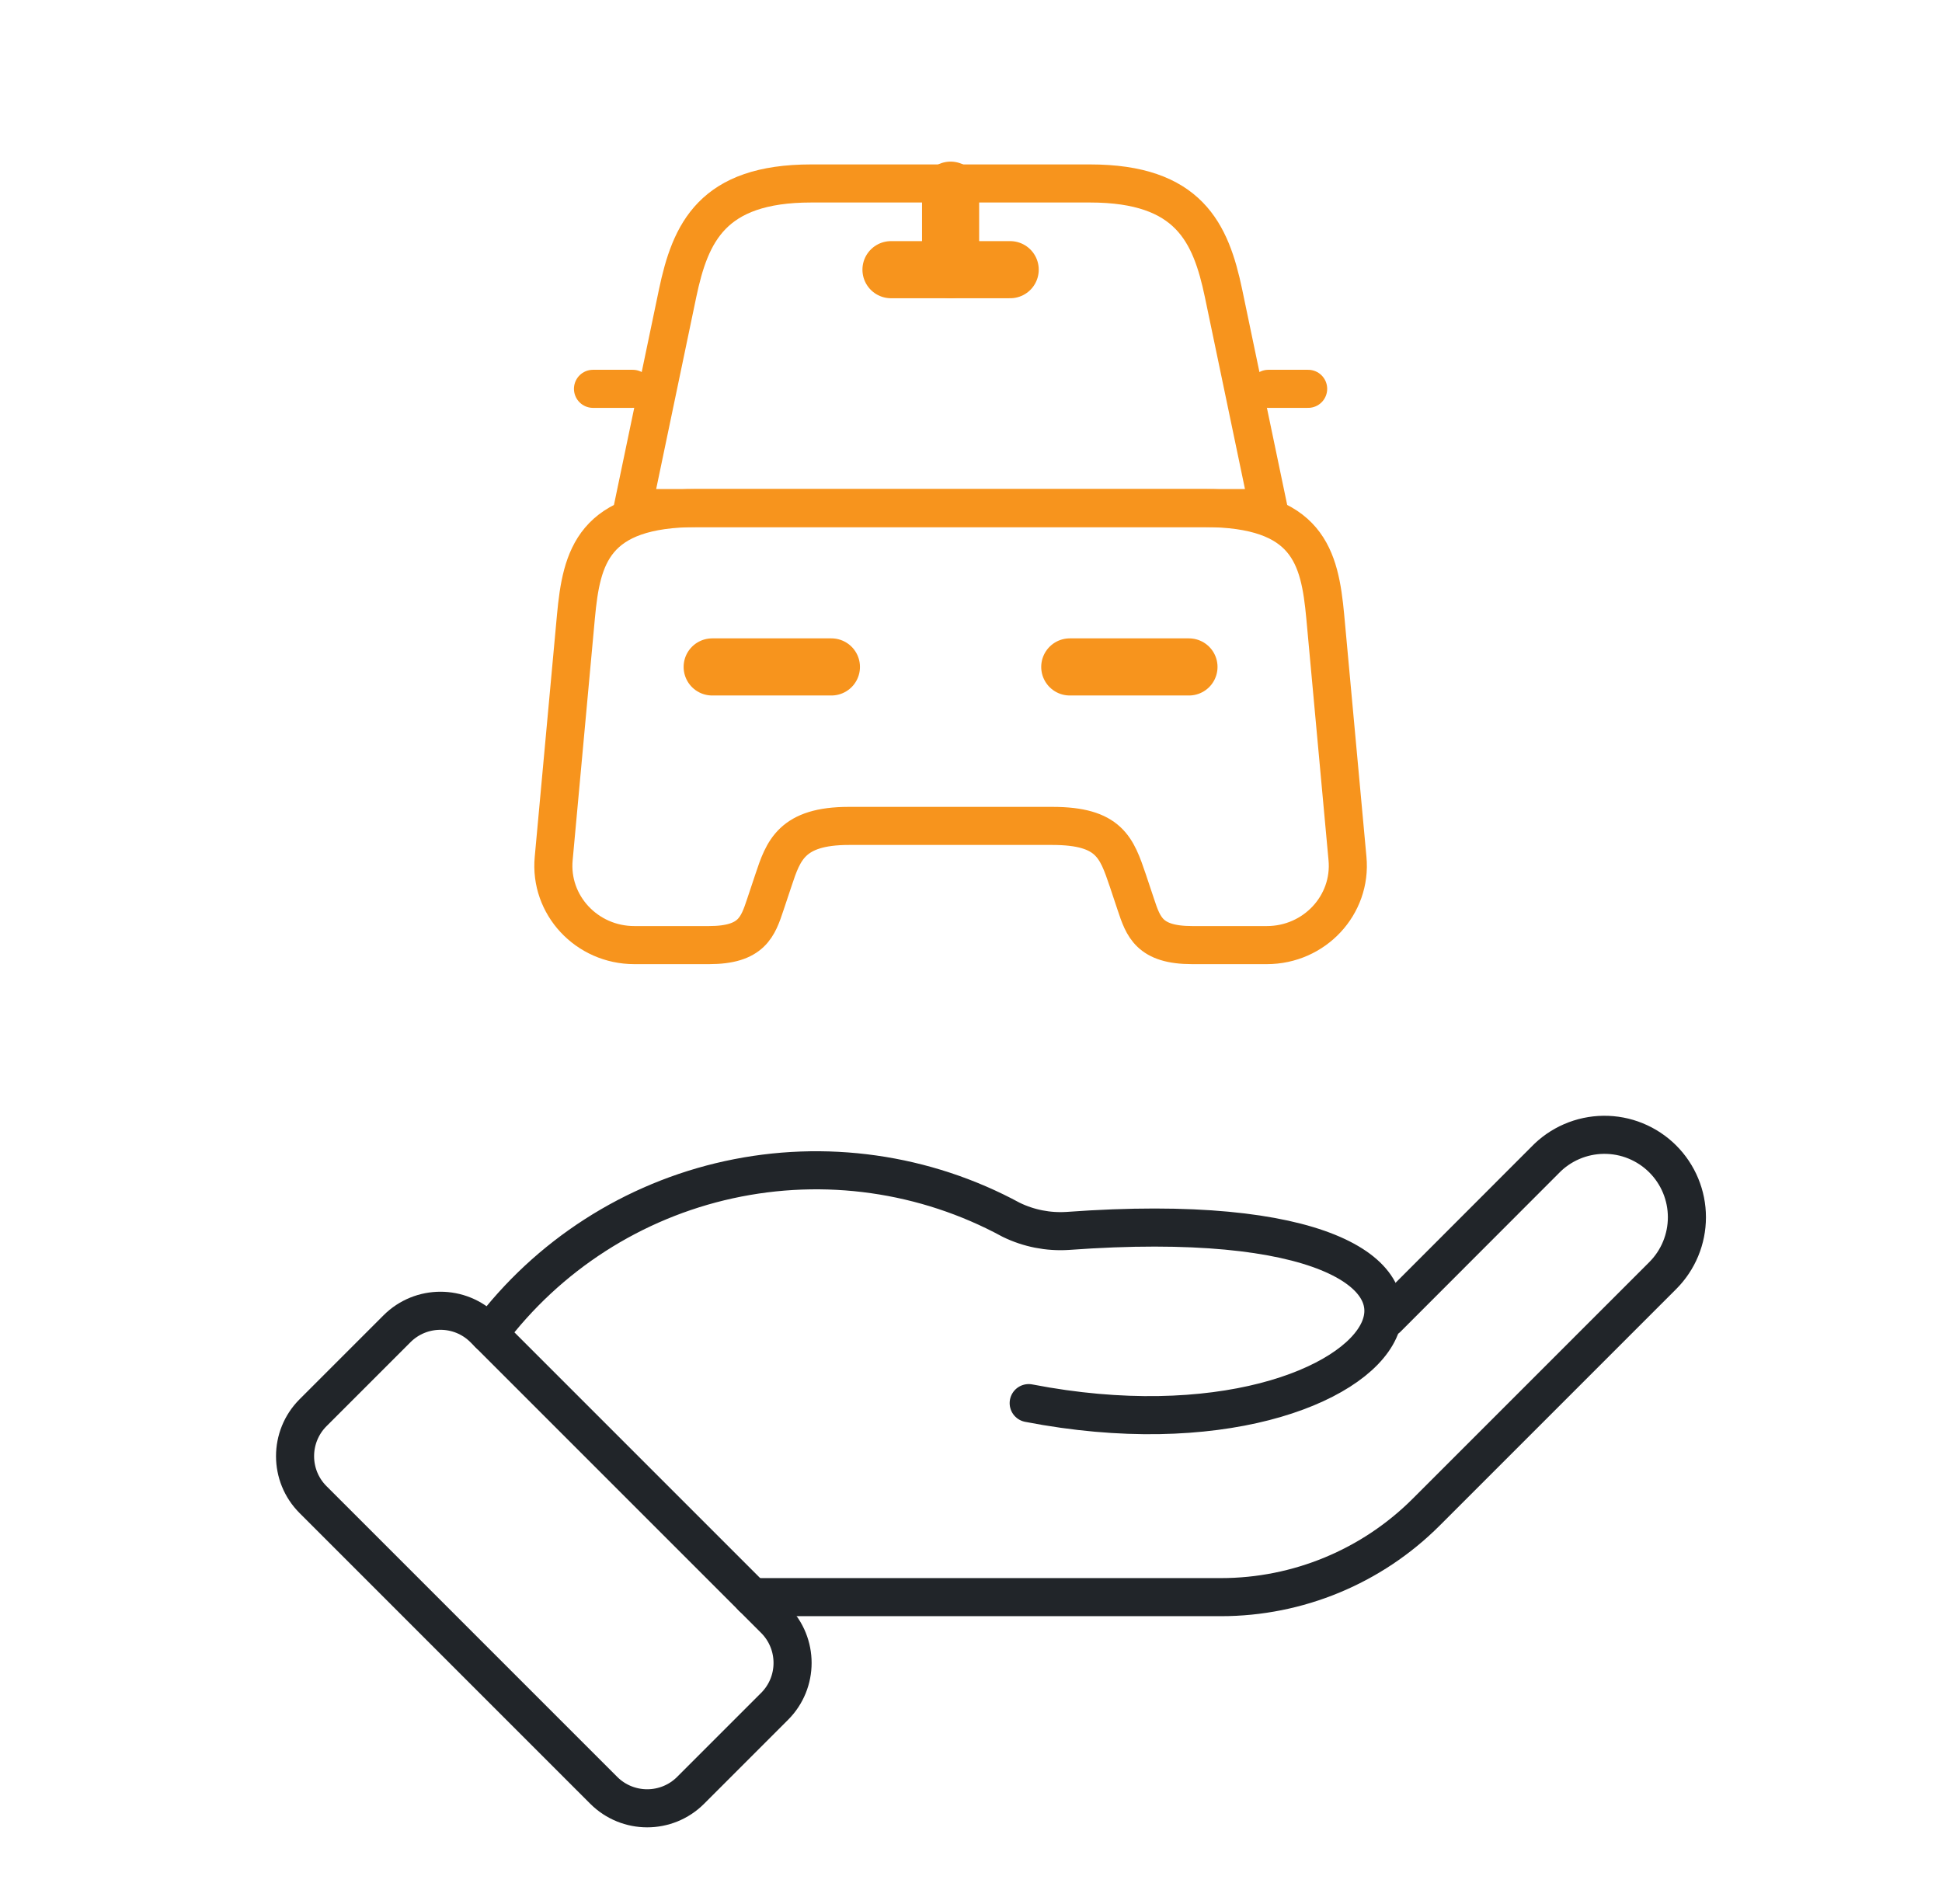
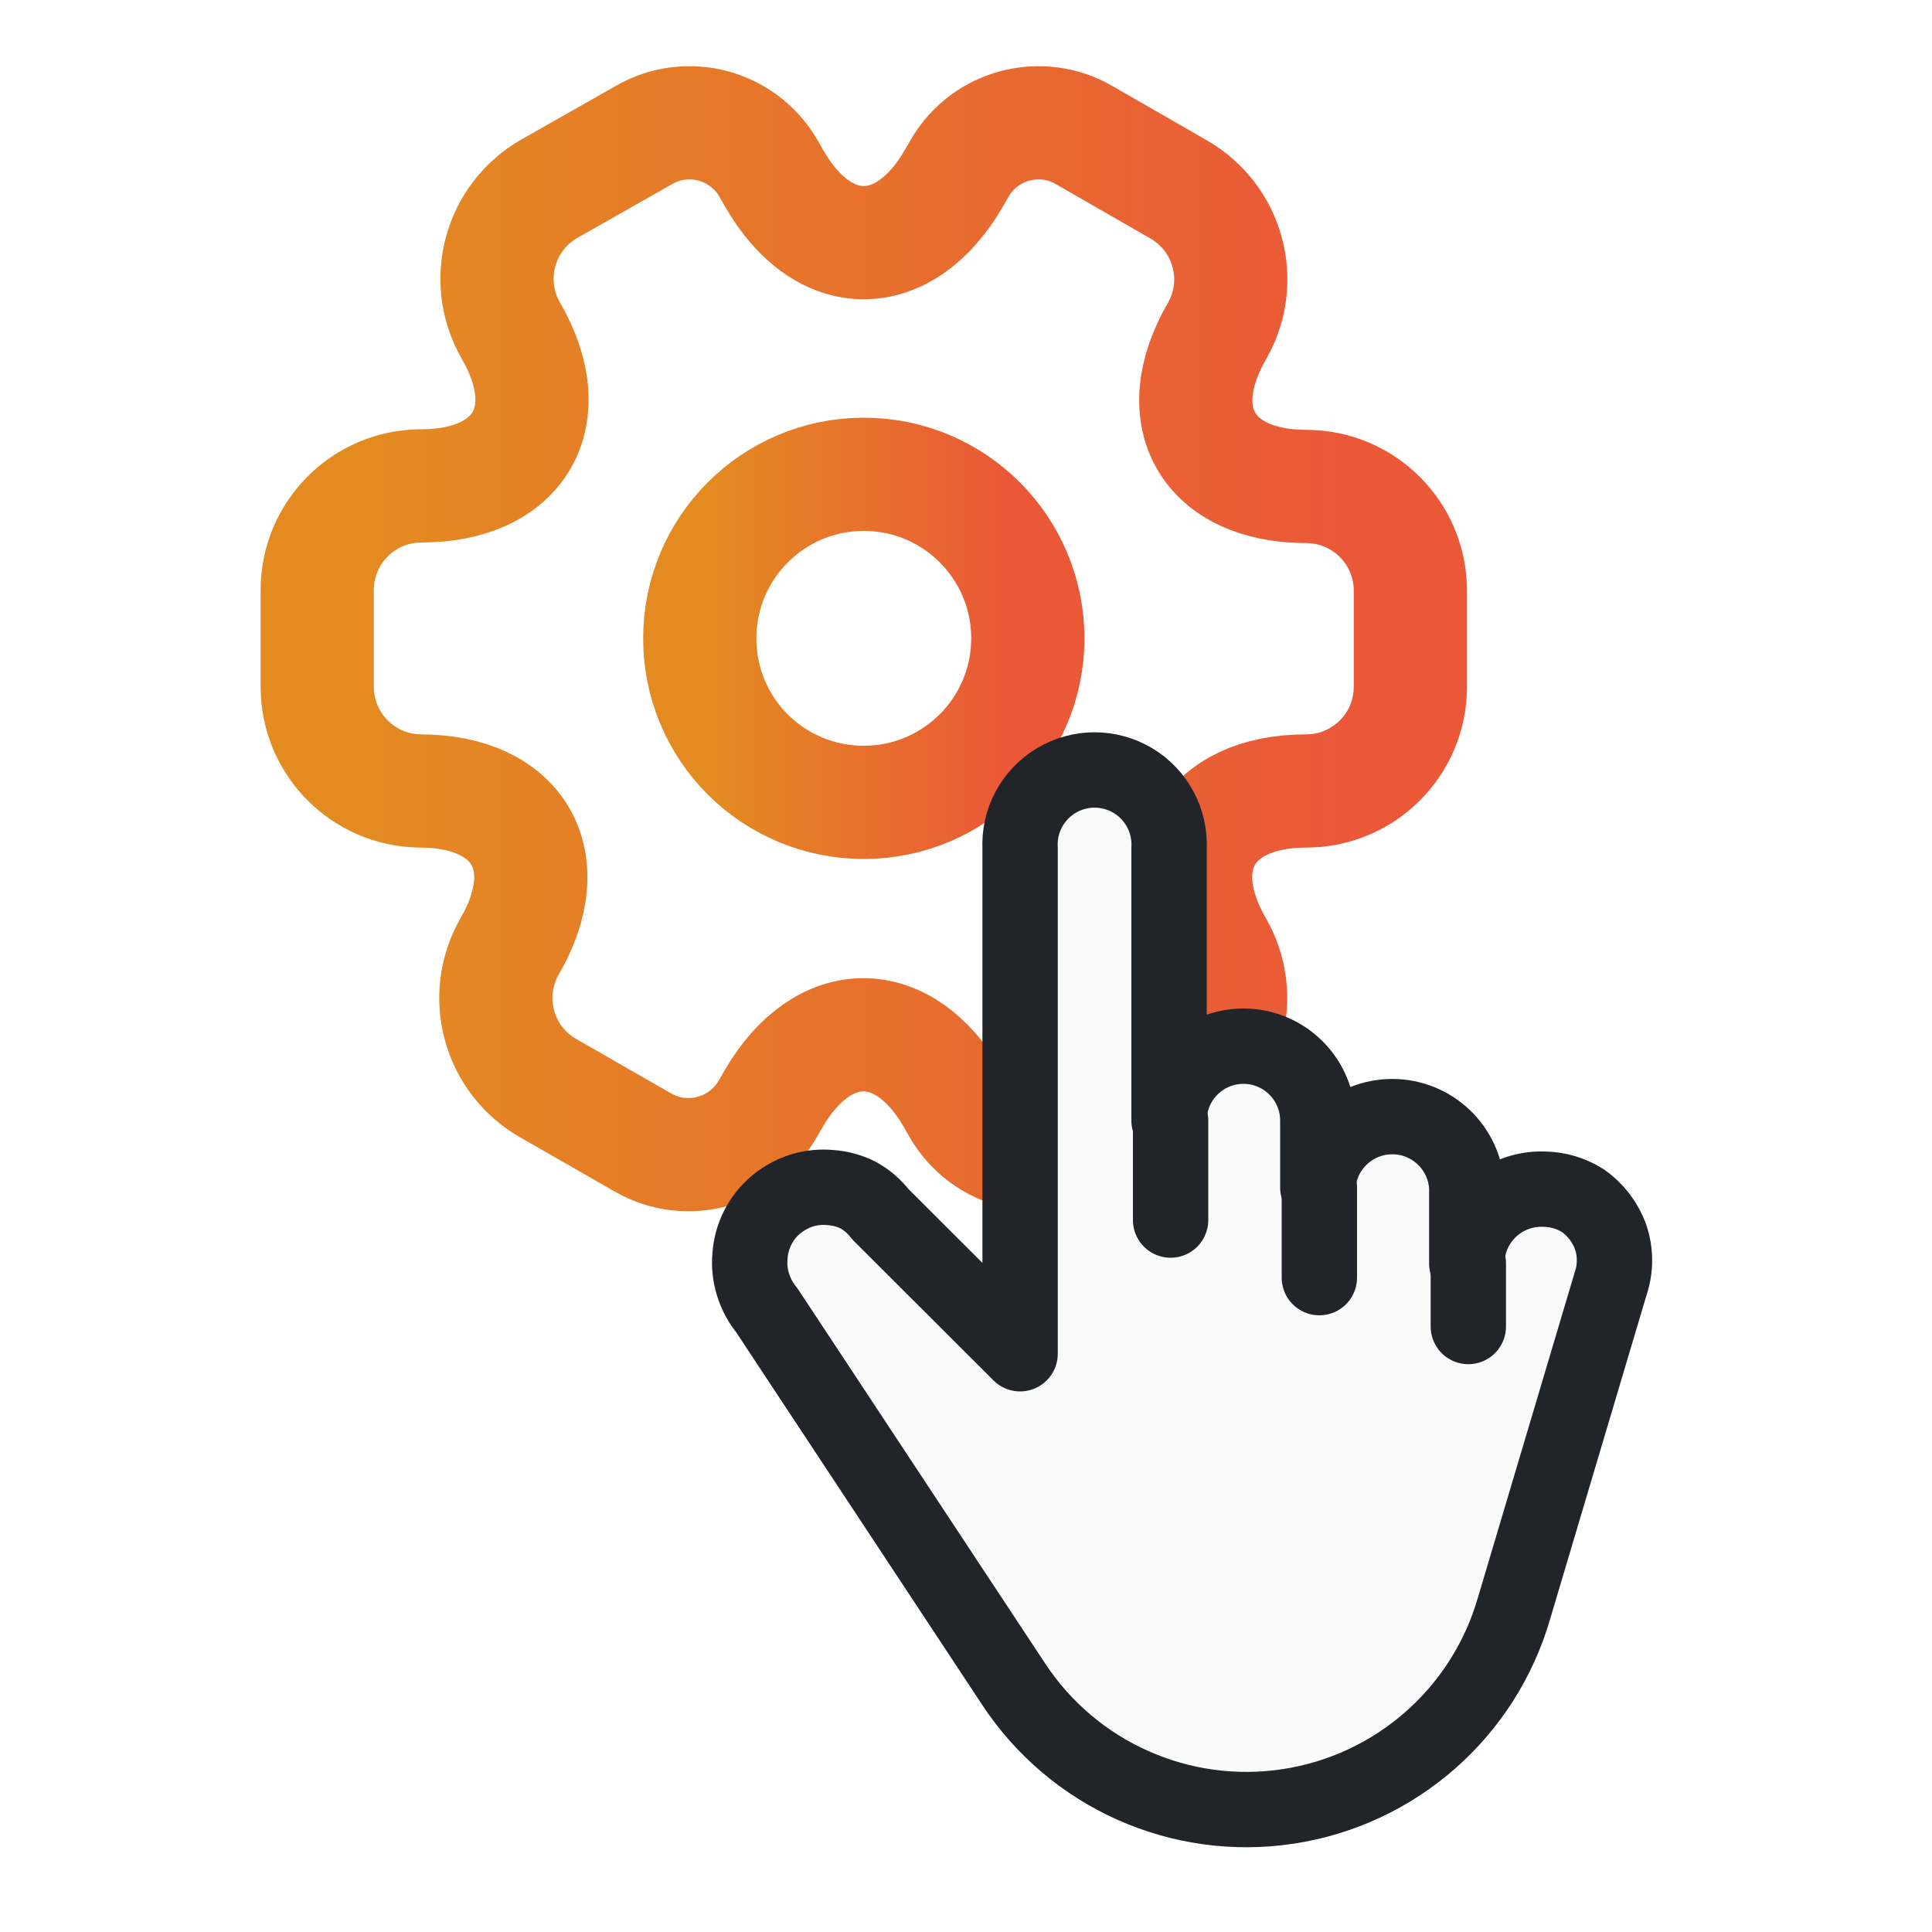
- <svg xmlns="http://www.w3.org/2000/svg" width="51" height="50" viewBox="0 0 51 50" fill="none">
-   <mask id="mask0_3291_3100" style="mask-type:alpha" maskUnits="userSpaceOnUse" x="0" y="0" width="51" height="50">
-     <rect x="0.65" y="0.5" width="49.5" height="49.5" fill="#D9D9D9" />
-   </mask>
-   <g mask="url(#mask0_3291_3100)">
-     <path d="M28.626 4.818H21.301C18.703 4.818 18.13 6.112 17.796 7.698L16.617 13.342H33.31L32.131 7.698C31.797 6.112 31.224 4.818 28.626 4.818Z" stroke="#F7941D" stroke-linecap="round" stroke-linejoin="round" />
-     <path d="M35.387 22.544C35.502 23.765 34.521 24.819 33.269 24.819H31.307C30.181 24.819 30.024 24.339 29.826 23.744L29.617 23.118C29.325 22.262 29.137 21.689 27.635 21.689H22.293C20.79 21.689 20.571 22.335 20.311 23.118L20.102 23.744C19.904 24.339 19.747 24.819 18.62 24.819H16.659C15.407 24.819 14.426 23.765 14.541 22.544L15.125 16.19C15.271 14.625 15.574 13.342 18.307 13.342H31.62C34.354 13.342 34.657 14.625 34.803 16.19L35.387 22.544Z" stroke="#F7941D" stroke-linecap="round" stroke-linejoin="round" />
-     <path d="M16.617 10.211H15.573" stroke="#F7941D" stroke-linecap="round" stroke-linejoin="round" />
-     <path d="M34.354 10.211H33.31" stroke="#F7941D" stroke-linecap="round" stroke-linejoin="round" />
-     <path d="M24.964 4.994V7.081" stroke="#F7941D" stroke-width="1.5" stroke-linecap="round" stroke-linejoin="round" />
-     <path d="M23.399 7.082H26.529" stroke="#F7941D" stroke-width="1.5" stroke-linecap="round" stroke-linejoin="round" />
-     <path d="M18.703 17.514H21.834" stroke="#F7941D" stroke-width="1.5" stroke-linecap="round" stroke-linejoin="round" />
-     <path d="M28.094 17.514H31.224" stroke="#F7941D" stroke-width="1.5" stroke-linecap="round" stroke-linejoin="round" />
-     <path d="M12.843 35.028C14.389 32.967 16.624 31.53 19.141 30.98C21.658 30.43 24.289 30.803 26.554 32.032C27.015 32.257 27.528 32.358 28.04 32.325C41.33 31.352 36.883 38.757 27.015 36.847" stroke="#212529" stroke-linecap="round" stroke-linejoin="round" />
-     <path d="M36.425 34.619L40.572 30.468C40.771 30.26 41.01 30.094 41.275 29.979C41.539 29.865 41.824 29.804 42.112 29.801C42.401 29.798 42.687 29.852 42.953 29.961C43.22 30.07 43.463 30.231 43.667 30.435C44.073 30.841 44.301 31.392 44.301 31.966C44.301 32.54 44.073 33.091 43.667 33.497L37.455 39.709C36.025 41.139 34.086 41.942 32.064 41.942H19.756" stroke="#212529" stroke-linecap="round" stroke-linejoin="round" />
-     <path d="M10.425 34.895L8.222 37.098C7.591 37.729 7.591 38.752 8.222 39.382L15.854 47.014C16.485 47.645 17.508 47.645 18.138 47.014L20.341 44.811C20.972 44.181 20.972 43.158 20.341 42.527L12.709 34.895C12.079 34.264 11.056 34.264 10.425 34.895Z" stroke="#212529" stroke-linecap="round" stroke-linejoin="round" />
-   </g>
+ <svg xmlns="http://www.w3.org/2000/svg" xmlns:xlink="http://www.w3.org/1999/xlink" id="Layer_1" data-name="Layer 1" viewBox="0 0 100 100">
+   <defs>
+     <style>.cls-1,.cls-2,.cls-4{fill:none;}.cls-1,.cls-2,.cls-3,.cls-4{stroke-linecap:round;stroke-linejoin:round;}.cls-1,.cls-2{stroke-width:5.86px;}.cls-1{stroke:url(#linear-gradient);}.cls-2{stroke:url(#linear-gradient-2);}.cls-3{fill:#fafafa;}.cls-3,.cls-4{stroke:#212529;stroke-width:3.9px;}</style>
+     <linearGradient id="linear-gradient" x1="-157.16" y1="121.3" x2="-141.85" y2="121.3" gradientTransform="matrix(1, 0, 0, -1, 194, 154.35)" gradientUnits="userSpaceOnUse">
+       <stop offset="0" stop-color="#e38b21" />
+       <stop offset="1" stop-color="#ea5838" />
+     </linearGradient>
+     <linearGradient id="linear-gradient-2" x1="-175.52" y1="121.3" x2="-124.45" y2="121.3" xlink:href="#linear-gradient" />
+   </defs>
+   <path class="cls-1" d="M44.71,41.53a8.49,8.49,0,1,0-8.49-8.48A8.47,8.47,0,0,0,44.71,41.53Z" />
+   <path class="cls-2" d="M16.42,35.53v-5a5.39,5.39,0,0,1,5.38-5.38c5.11,0,7.21-3.62,4.63-8.06a5.37,5.37,0,0,1,2-7.32L33.31,7a4.72,4.72,0,0,1,6.45,1.69l.31.54c2.54,4.44,6.73,4.44,9.3,0l.31-.54A4.72,4.72,0,0,1,56.13,7L61,9.8a5.37,5.37,0,0,1,2,7.32c-2.58,4.44-.49,8.06,4.63,8.06A5.39,5.39,0,0,1,73,30.56v5a5.39,5.39,0,0,1-5.38,5.38c-5.12,0-7.21,3.62-4.63,8.06a5.36,5.36,0,0,1-2,7.32l-4.9,2.81a4.74,4.74,0,0,1-6.45-1.7l-.31-.54c-2.54-4.44-6.73-4.44-9.3,0l-.31.54a4.74,4.74,0,0,1-6.45,1.7l-4.9-2.81a5.37,5.37,0,0,1-2-7.32c2.58-4.44.48-8.06-4.63-8.06A5.39,5.39,0,0,1,16.42,35.53Z" />
+   <path class="cls-3" d="M81.92,62.14a3.87,3.87,0,0,0-2-.59,3.86,3.86,0,0,0-4,3.85V61.46a3.86,3.86,0,0,0-7.71,0V58a3.85,3.85,0,0,0-7.7,0V43.91a3.86,3.86,0,1,0-7.71,0V70.07h0l-7.23-7.22a3.71,3.71,0,0,0-1.17-1A3.76,3.76,0,0,0,43,61.47a3.82,3.82,0,0,0-1.5.15,4,4,0,0,0-1.32.72A3.8,3.8,0,0,0,38.82,65a3.79,3.79,0,0,0,.16,1.5,3.93,3.93,0,0,0,.71,1.32L52.46,87.16a14.42,14.42,0,0,0,25.91-3.93l5-16.8a3.76,3.76,0,0,0,0-2.39A3.9,3.9,0,0,0,81.92,62.14Z" />
+   <path class="cls-4" d="M60.59,58v5.15" />
+   <path class="cls-4" d="M68.29,61.46v4.67" />
+   <path class="cls-4" d="M76,65.4v3.26" />
</svg>
